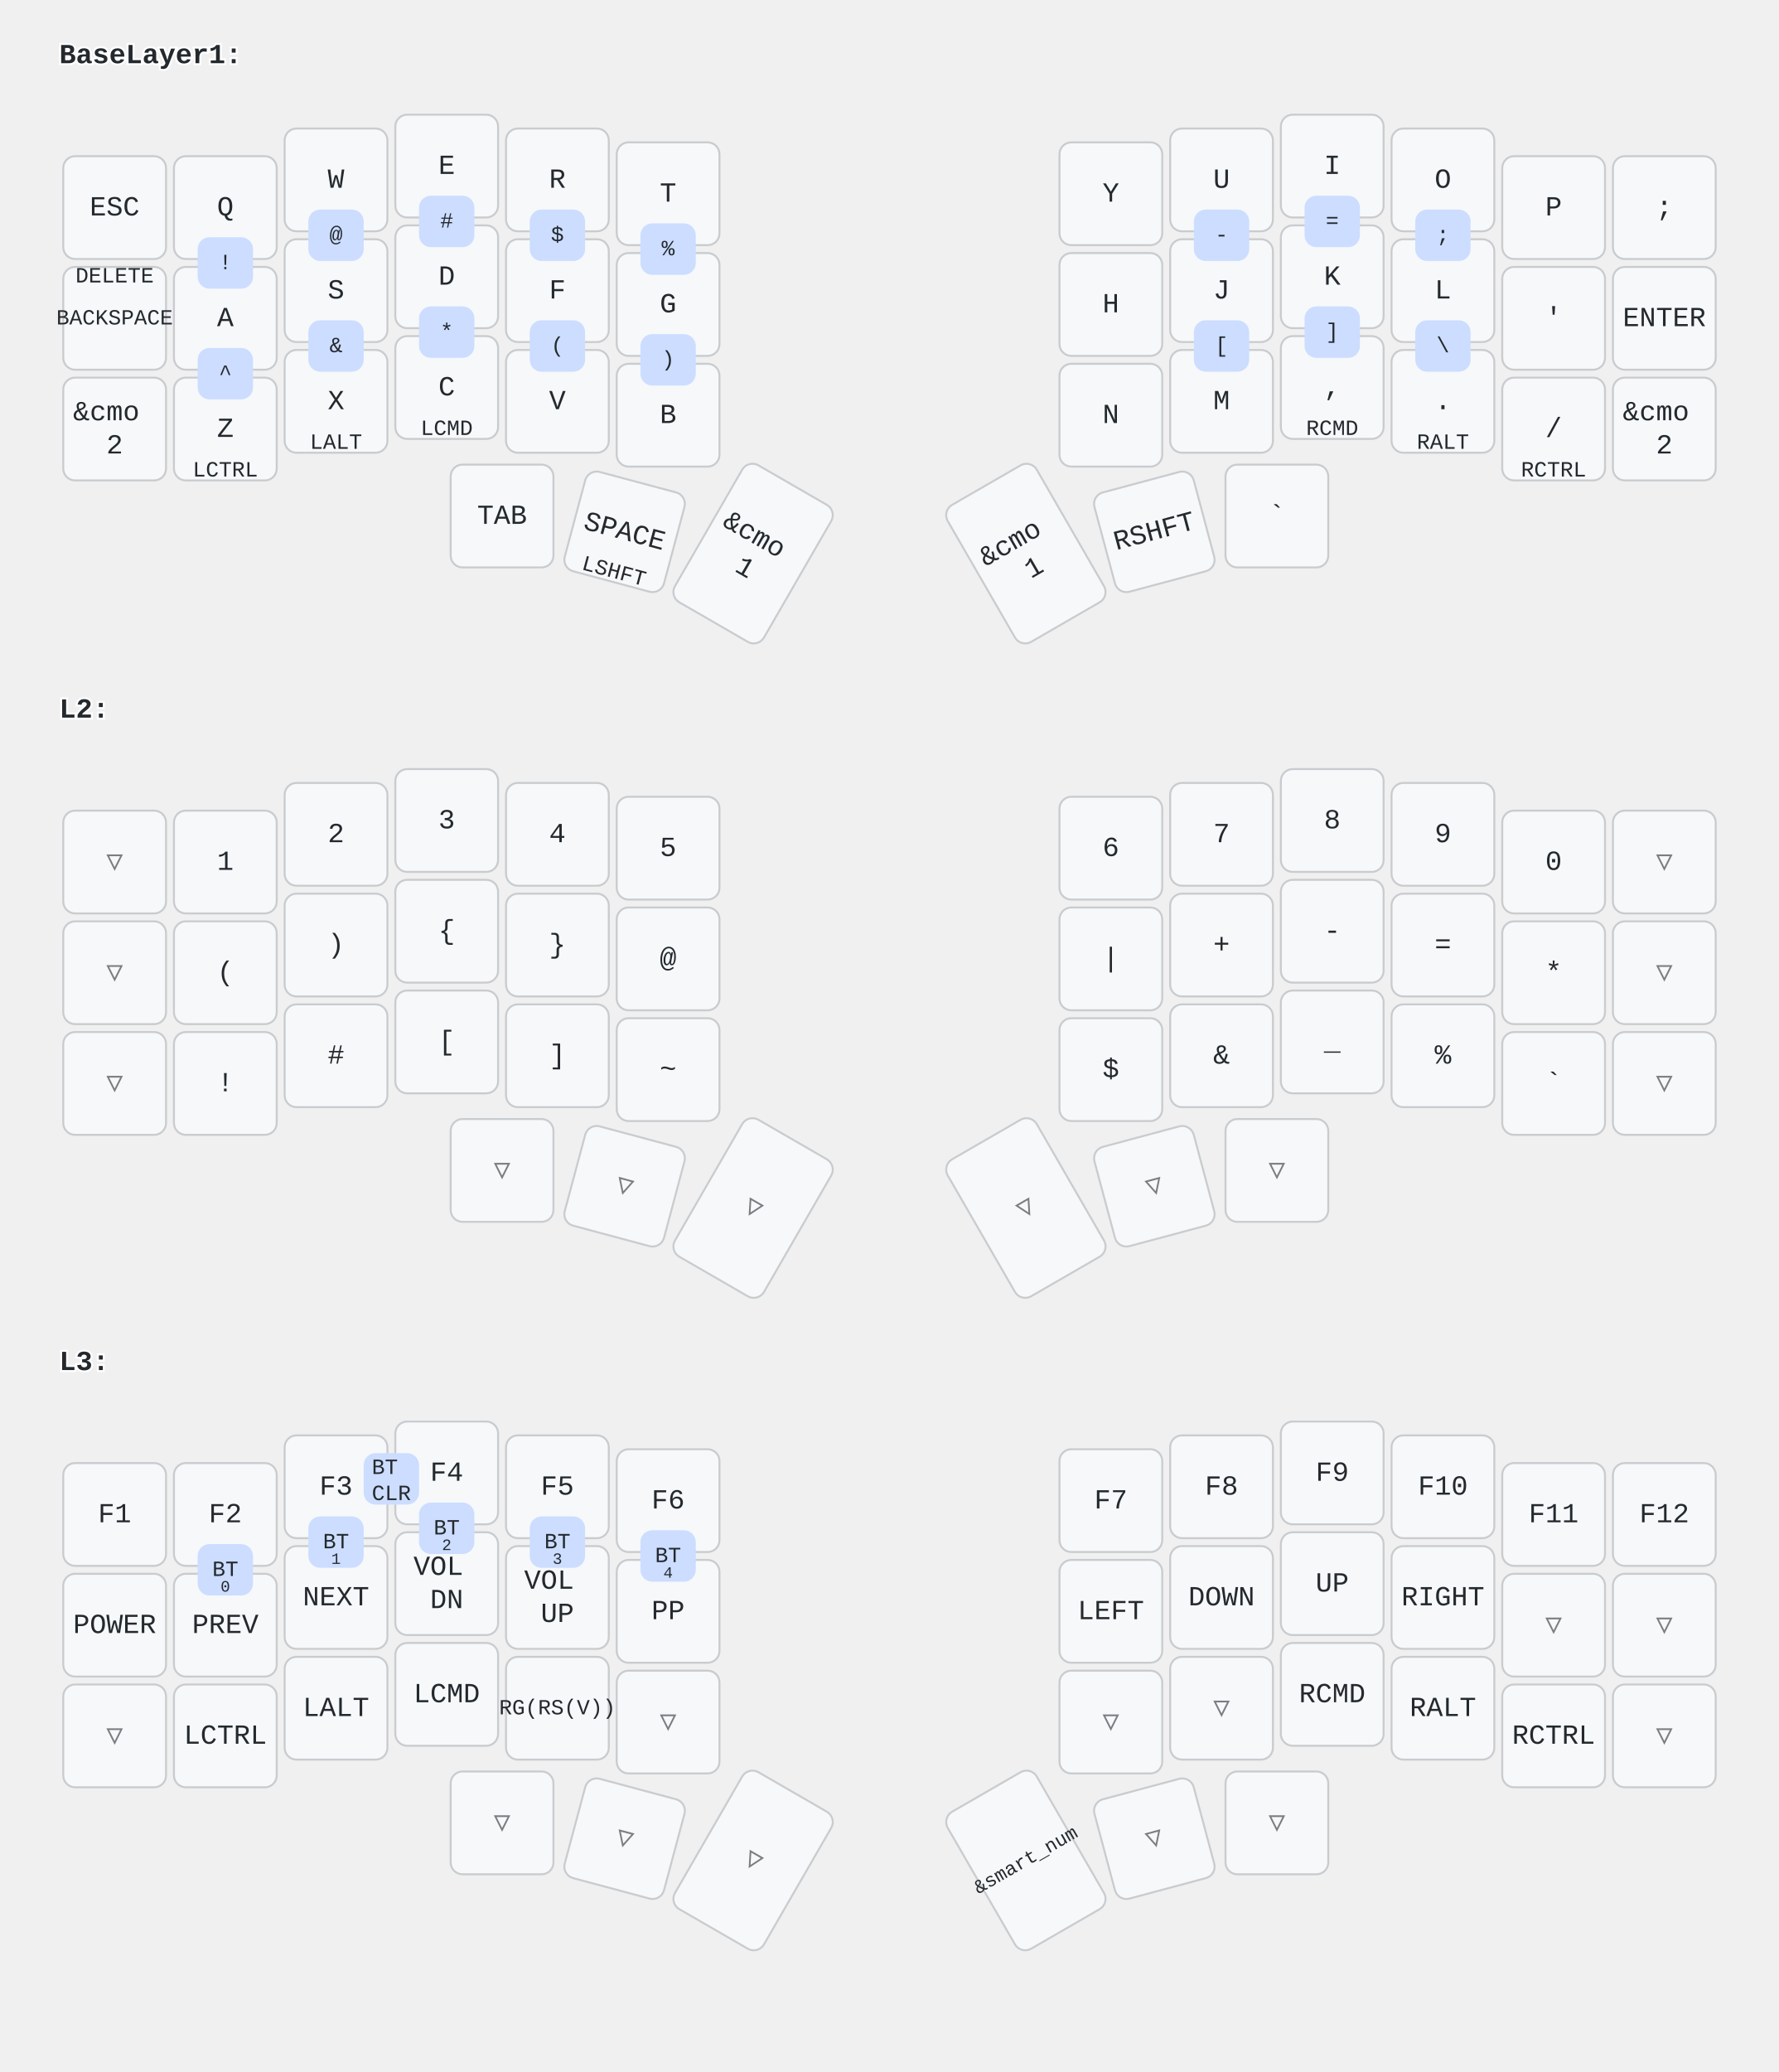
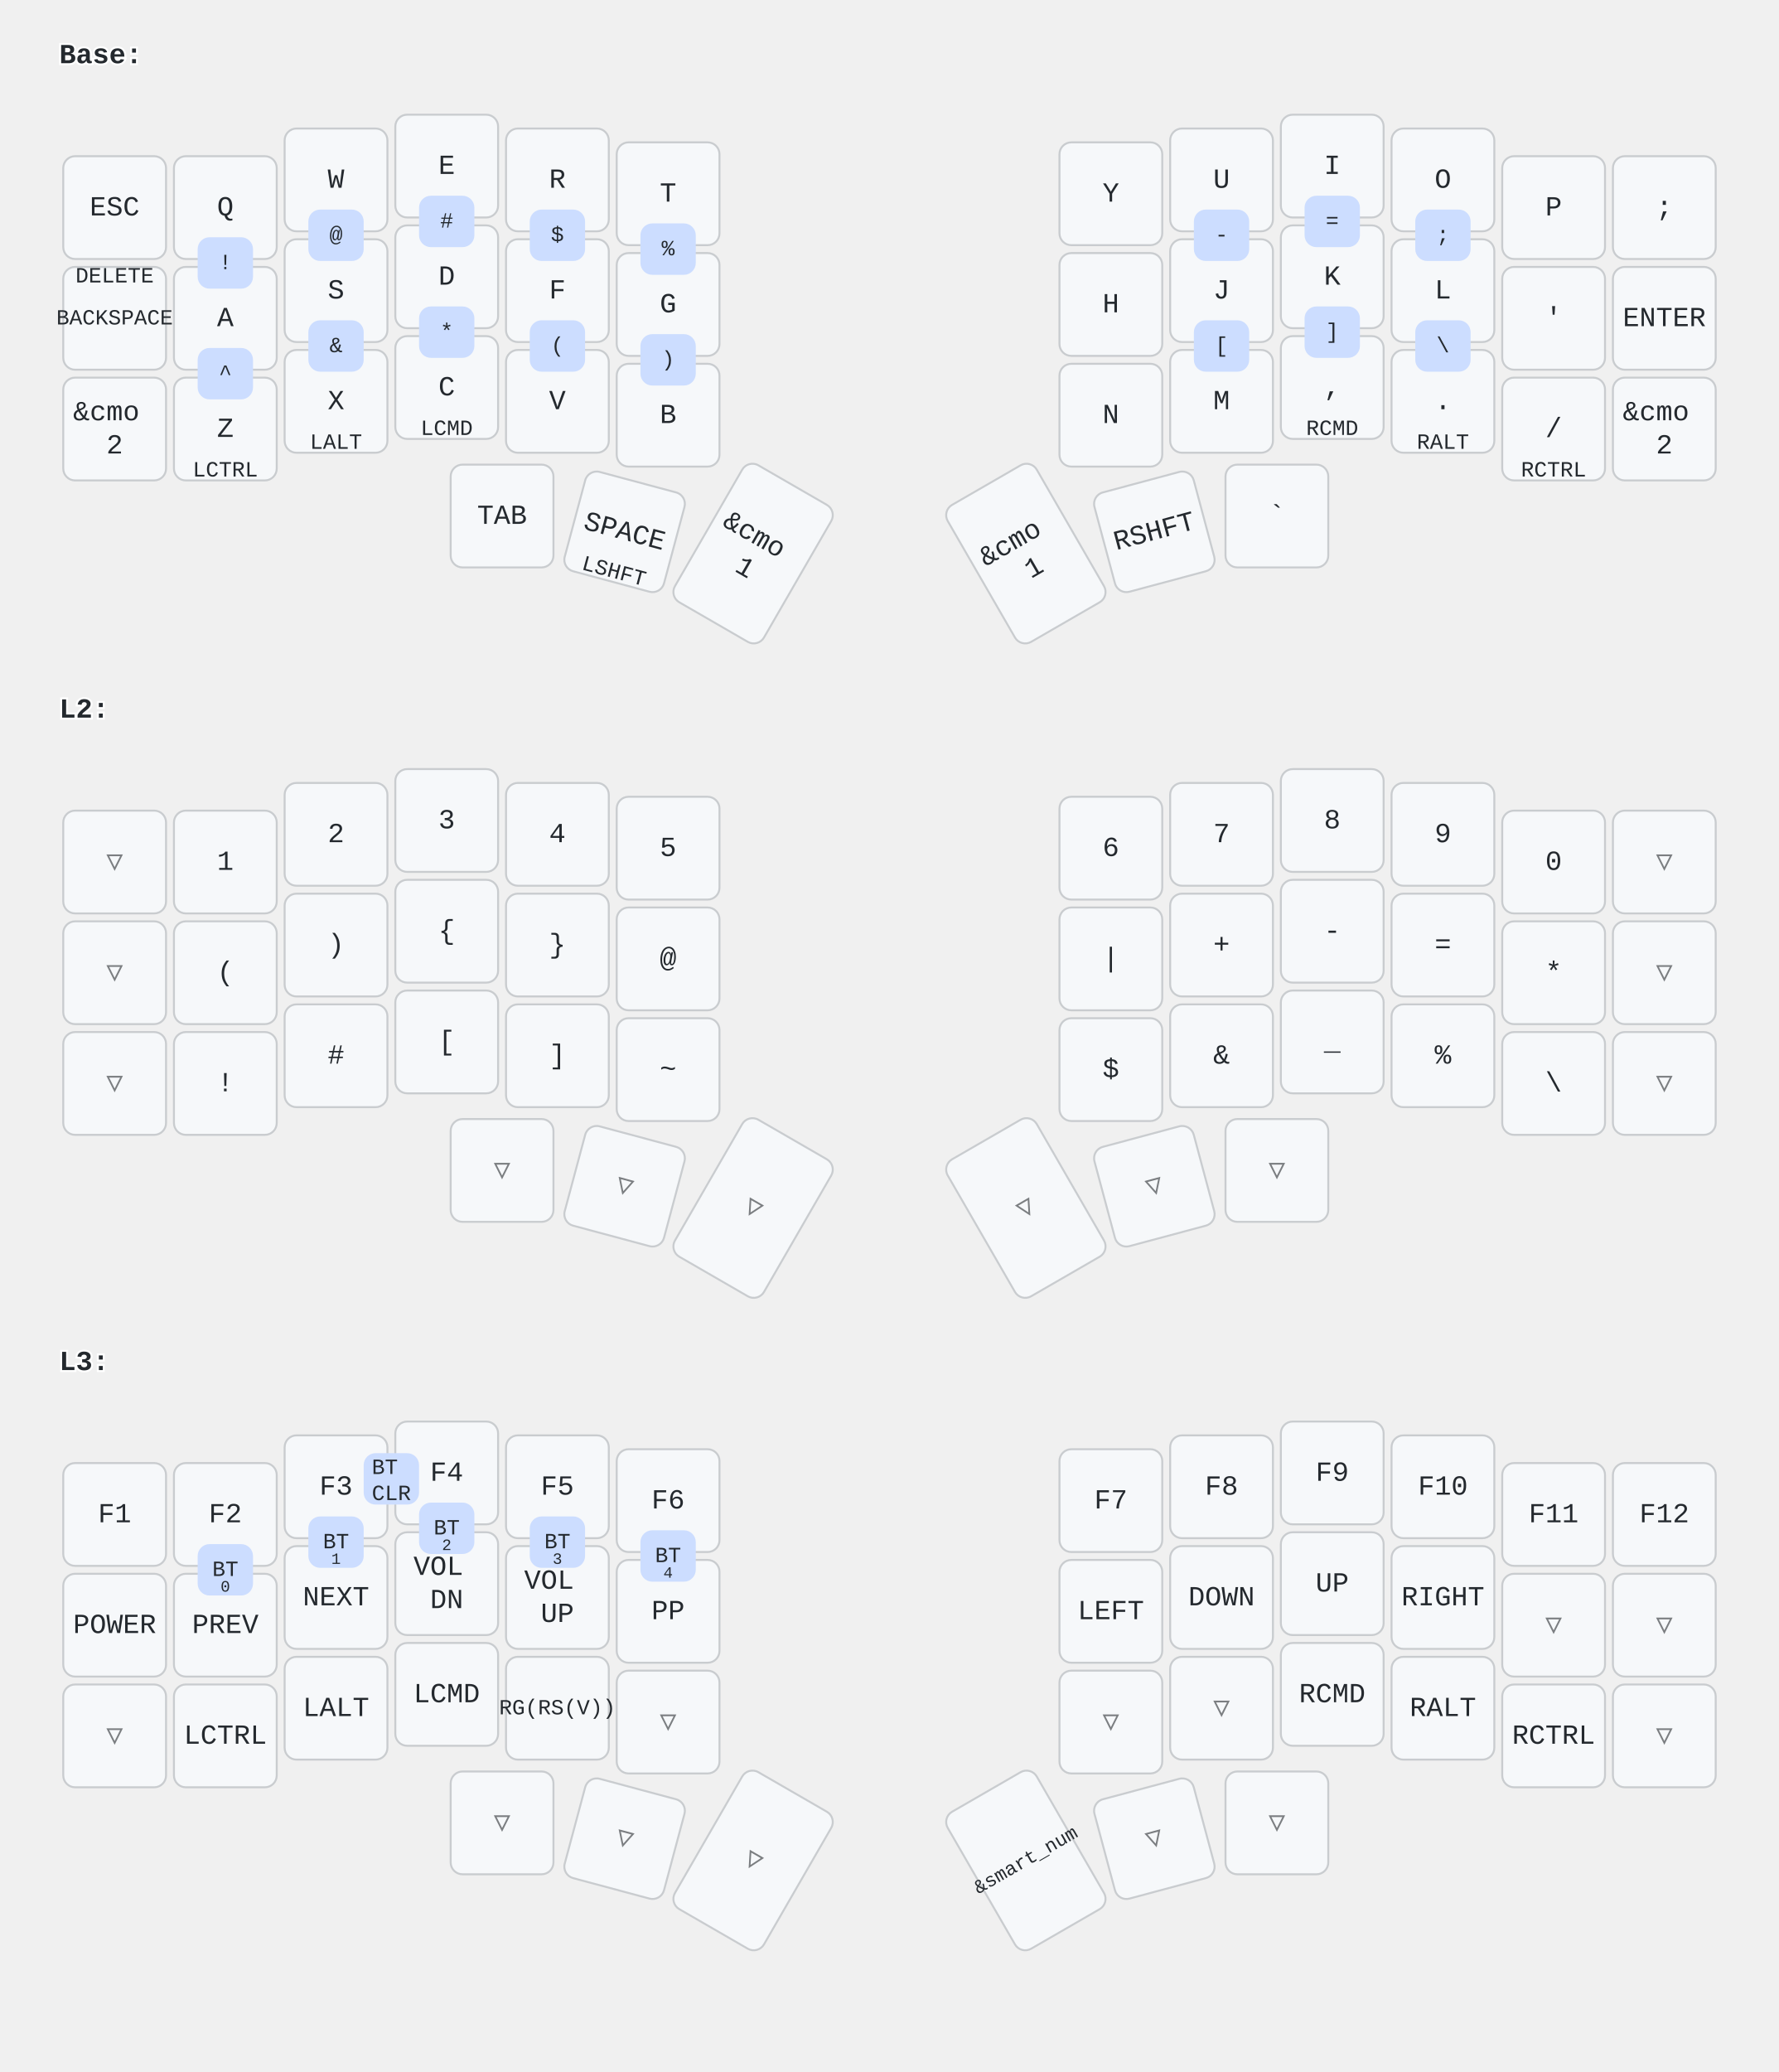
<svg xmlns="http://www.w3.org/2000/svg" width="900" height="1048" viewBox="0 0 900 1048" class="keymap">
  <style>/* inherit to force styles through use tags */
svg path {
    fill: inherit;
}

/* font and background color specifications */
svg.keymap {
    font-family: SFMono-Regular,Consolas,Liberation Mono,Menlo,monospace;
    font-size: 14px;
    font-kerning: normal;
    text-rendering: optimizeLegibility;
    fill: #24292e;
}

/* default key styling */
rect.key {
    fill: #f6f8fa;
    stroke: #c9cccf;
    stroke-width: 1;
}

/* default key side styling, only used is draw_key_sides is set */
rect.side {
    filter: brightness(90%);
}

/* color accent for combo boxes */
rect.combo, rect.combo-separate {
    fill: #cdf;
}

/* color accent for held keys */
rect.held, rect.combo.held {
    fill: #fdd;
}

/* color accent for ghost (optional) keys */
rect.ghost, rect.combo.ghost {
    stroke-dasharray: 4, 4;
    stroke-width: 2;
}

text {
    text-anchor: middle;
    dominant-baseline: middle;
}

/* styling for layer labels */
text.label {
    font-weight: bold;
    text-anchor: start;
    stroke: white;
    stroke-width: 2;
    paint-order: stroke;
}

/* styling for combo tap, and key hold/shifted label text */
text.combo, text.hold, text.shifted {
    font-size: 11px;
}

text.hold {
    text-anchor: middle;
    dominant-baseline: auto;
}

text.shifted {
    text-anchor: middle;
    dominant-baseline: hanging;
}

/* styling for hold/shifted label text in combo box */
text.combo.hold, text.combo.shifted {
    font-size: 8px;
}

/* lighter symbol for transparent keys */
text.trans {
    fill: #7b7e81;
}

/* styling for combo dendrons */
path.combo {
    stroke-width: 1;
    stroke: gray;
    fill: none;
}

/* Start Tabler Icons Cleanup */
/* cannot use height/width with glyphs */
.icon-tabler &gt; path {
    fill: inherit;
    stroke: inherit;
    stroke-width: 2;
}
/* hide tabler's default box */
.icon-tabler &gt; path[stroke="none"][fill="none"] {
    visibility: hidden;
}
/* End Tabler Icons Cleanup */
</style>
-   <g transform="translate(30, 0)" class="layer-BaseLayer1">
-     <text x="0" y="28" class="label">BaseLayer1:</text>
+   <g transform="translate(30, 0)" class="layer-Base">
+     <text x="0" y="28" class="label">Base:</text>
    <g transform="translate(0, 56)">
      <g transform="translate(28, 49)" class="key keypos-0">
        <rect rx="6" ry="6" x="-26" y="-26" width="52" height="52" class="key" />
        <text x="0" y="0" class="key tap">ESC</text>
      </g>
      <g transform="translate(84, 49)" class="key keypos-1">
        <rect rx="6" ry="6" x="-26" y="-26" width="52" height="52" class="key" />
        <text x="0" y="0" class="key tap">Q</text>
      </g>
      <g transform="translate(140, 35)" class="key keypos-2">
        <rect rx="6" ry="6" x="-26" y="-26" width="52" height="52" class="key" />
        <text x="0" y="0" class="key tap">W</text>
      </g>
      <g transform="translate(196, 28)" class="key keypos-3">
        <rect rx="6" ry="6" x="-26" y="-26" width="52" height="52" class="key" />
        <text x="0" y="0" class="key tap">E</text>
      </g>
      <g transform="translate(252, 35)" class="key keypos-4">
        <rect rx="6" ry="6" x="-26" y="-26" width="52" height="52" class="key" />
        <text x="0" y="0" class="key tap">R</text>
      </g>
      <g transform="translate(308, 42)" class="key keypos-5">
        <rect rx="6" ry="6" x="-26" y="-26" width="52" height="52" class="key" />
        <text x="0" y="0" class="key tap">T</text>
      </g>
      <g transform="translate(532, 42)" class="key keypos-6">
        <rect rx="6" ry="6" x="-26" y="-26" width="52" height="52" class="key" />
        <text x="0" y="0" class="key tap">Y</text>
      </g>
      <g transform="translate(588, 35)" class="key keypos-7">
        <rect rx="6" ry="6" x="-26" y="-26" width="52" height="52" class="key" />
        <text x="0" y="0" class="key tap">U</text>
      </g>
      <g transform="translate(644, 28)" class="key keypos-8">
        <rect rx="6" ry="6" x="-26" y="-26" width="52" height="52" class="key" />
        <text x="0" y="0" class="key tap">I</text>
      </g>
      <g transform="translate(700, 35)" class="key keypos-9">
        <rect rx="6" ry="6" x="-26" y="-26" width="52" height="52" class="key" />
        <text x="0" y="0" class="key tap">O</text>
      </g>
      <g transform="translate(756, 49)" class="key keypos-10">
        <rect rx="6" ry="6" x="-26" y="-26" width="52" height="52" class="key" />
        <text x="0" y="0" class="key tap">P</text>
      </g>
      <g transform="translate(812, 49)" class="key keypos-11">
        <rect rx="6" ry="6" x="-26" y="-26" width="52" height="52" class="key" />
        <text x="0" y="0" class="key tap">;</text>
      </g>
      <g transform="translate(28, 105)" class="key keypos-12">
        <rect rx="6" ry="6" x="-26" y="-26" width="52" height="52" class="key" />
        <text x="0" y="0" class="key tap">
          <tspan style="font-size: 78%">BACKSPACE</tspan>
        </text>
        <text x="0" y="-24" class="key shifted">DELETE</text>
      </g>
      <g transform="translate(84, 105)" class="key keypos-13">
        <rect rx="6" ry="6" x="-26" y="-26" width="52" height="52" class="key" />
        <text x="0" y="0" class="key tap">A</text>
      </g>
      <g transform="translate(140, 91)" class="key keypos-14">
        <rect rx="6" ry="6" x="-26" y="-26" width="52" height="52" class="key" />
        <text x="0" y="0" class="key tap">S</text>
      </g>
      <g transform="translate(196, 84)" class="key keypos-15">
        <rect rx="6" ry="6" x="-26" y="-26" width="52" height="52" class="key" />
        <text x="0" y="0" class="key tap">D</text>
      </g>
      <g transform="translate(252, 91)" class="key keypos-16">
        <rect rx="6" ry="6" x="-26" y="-26" width="52" height="52" class="key" />
        <text x="0" y="0" class="key tap">F</text>
      </g>
      <g transform="translate(308, 98)" class="key keypos-17">
        <rect rx="6" ry="6" x="-26" y="-26" width="52" height="52" class="key" />
        <text x="0" y="0" class="key tap">G</text>
      </g>
      <g transform="translate(532, 98)" class="key keypos-18">
        <rect rx="6" ry="6" x="-26" y="-26" width="52" height="52" class="key" />
        <text x="0" y="0" class="key tap">H</text>
      </g>
      <g transform="translate(588, 91)" class="key keypos-19">
        <rect rx="6" ry="6" x="-26" y="-26" width="52" height="52" class="key" />
        <text x="0" y="0" class="key tap">J</text>
      </g>
      <g transform="translate(644, 84)" class="key keypos-20">
        <rect rx="6" ry="6" x="-26" y="-26" width="52" height="52" class="key" />
        <text x="0" y="0" class="key tap">K</text>
      </g>
      <g transform="translate(700, 91)" class="key keypos-21">
        <rect rx="6" ry="6" x="-26" y="-26" width="52" height="52" class="key" />
        <text x="0" y="0" class="key tap">L</text>
      </g>
      <g transform="translate(756, 105)" class="key keypos-22">
        <rect rx="6" ry="6" x="-26" y="-26" width="52" height="52" class="key" />
        <text x="0" y="0" class="key tap">'</text>
      </g>
      <g transform="translate(812, 105)" class="key keypos-23">
        <rect rx="6" ry="6" x="-26" y="-26" width="52" height="52" class="key" />
        <text x="0" y="0" class="key tap">ENTER</text>
      </g>
      <g transform="translate(28, 161)" class="key keypos-24">
        <rect rx="6" ry="6" x="-26" y="-26" width="52" height="52" class="key" />
        <text x="0" y="0" class="key tap">
          <tspan x="0" dy="-0.6em">&amp;cmo</tspan>
          <tspan x="0" dy="1.2em">2</tspan>
        </text>
      </g>
      <g transform="translate(84, 161)" class="key keypos-25">
        <rect rx="6" ry="6" x="-26" y="-26" width="52" height="52" class="key" />
        <text x="0" y="0" class="key tap">Z</text>
        <text x="0" y="24" class="key hold">LCTRL</text>
      </g>
      <g transform="translate(140, 147)" class="key keypos-26">
        <rect rx="6" ry="6" x="-26" y="-26" width="52" height="52" class="key" />
        <text x="0" y="0" class="key tap">X</text>
        <text x="0" y="24" class="key hold">LALT</text>
      </g>
      <g transform="translate(196, 140)" class="key keypos-27">
        <rect rx="6" ry="6" x="-26" y="-26" width="52" height="52" class="key" />
        <text x="0" y="0" class="key tap">C</text>
        <text x="0" y="24" class="key hold">LCMD</text>
      </g>
      <g transform="translate(252, 147)" class="key keypos-28">
        <rect rx="6" ry="6" x="-26" y="-26" width="52" height="52" class="key" />
        <text x="0" y="0" class="key tap">V</text>
      </g>
      <g transform="translate(308, 154)" class="key keypos-29">
        <rect rx="6" ry="6" x="-26" y="-26" width="52" height="52" class="key" />
        <text x="0" y="0" class="key tap">B</text>
      </g>
      <g transform="translate(532, 154)" class="key keypos-30">
        <rect rx="6" ry="6" x="-26" y="-26" width="52" height="52" class="key" />
        <text x="0" y="0" class="key tap">N</text>
      </g>
      <g transform="translate(588, 147)" class="key keypos-31">
        <rect rx="6" ry="6" x="-26" y="-26" width="52" height="52" class="key" />
        <text x="0" y="0" class="key tap">M</text>
      </g>
      <g transform="translate(644, 140)" class="key keypos-32">
        <rect rx="6" ry="6" x="-26" y="-26" width="52" height="52" class="key" />
        <text x="0" y="0" class="key tap">,</text>
        <text x="0" y="24" class="key hold">RCMD</text>
      </g>
      <g transform="translate(700, 147)" class="key keypos-33">
        <rect rx="6" ry="6" x="-26" y="-26" width="52" height="52" class="key" />
        <text x="0" y="0" class="key tap">.</text>
        <text x="0" y="24" class="key hold">RALT</text>
      </g>
      <g transform="translate(756, 161)" class="key keypos-34">
        <rect rx="6" ry="6" x="-26" y="-26" width="52" height="52" class="key" />
        <text x="0" y="0" class="key tap">/</text>
        <text x="0" y="24" class="key hold">RCTRL</text>
      </g>
      <g transform="translate(812, 161)" class="key keypos-35">
        <rect rx="6" ry="6" x="-26" y="-26" width="52" height="52" class="key" />
        <text x="0" y="0" class="key tap">
          <tspan x="0" dy="-0.6em">&amp;cmo</tspan>
          <tspan x="0" dy="1.2em">2</tspan>
        </text>
      </g>
      <g transform="translate(224, 205)" class="key keypos-36">
        <rect rx="6" ry="6" x="-26" y="-26" width="52" height="52" class="key" />
        <text x="0" y="0" class="key tap">TAB</text>
      </g>
      <g transform="translate(286, 213) rotate(15.0)" class="key keypos-37">
        <rect rx="6" ry="6" x="-26" y="-26" width="52" height="52" class="key" />
        <text x="0" y="0" class="key tap">SPACE</text>
        <text x="0" y="24" class="key hold">LSHFT</text>
      </g>
      <g transform="translate(351, 224) rotate(30.0)" class="key keypos-38">
        <rect rx="6" ry="6" x="-26" y="-40" width="52" height="80" class="key" />
        <text x="0" y="0" class="key tap">
          <tspan x="0" dy="-0.6em">&amp;cmo</tspan>
          <tspan x="0" dy="1.2em">1</tspan>
        </text>
      </g>
      <g transform="translate(489, 224) rotate(-30.0)" class="key keypos-39">
        <rect rx="6" ry="6" x="-26" y="-40" width="52" height="80" class="key" />
        <text x="0" y="0" class="key tap">
          <tspan x="0" dy="-0.6em">&amp;cmo</tspan>
          <tspan x="0" dy="1.2em">1</tspan>
        </text>
      </g>
      <g transform="translate(554, 213) rotate(-15.0)" class="key keypos-40">
        <rect rx="6" ry="6" x="-26" y="-26" width="52" height="52" class="key" />
        <text x="0" y="0" class="key tap">RSHFT</text>
      </g>
      <g transform="translate(616, 205)" class="key keypos-41">
        <rect rx="6" ry="6" x="-26" y="-26" width="52" height="52" class="key" />
        <text x="0" y="0" class="key tap">`</text>
      </g>
      <g class="combo combopos-0">
        <rect rx="6" ry="6" x="70" y="64" width="28" height="26" class="combo" />
        <text x="84" y="77" class="combo tap">!</text>
      </g>
      <g class="combo combopos-1">
        <rect rx="6" ry="6" x="126" y="50" width="28" height="26" class="combo" />
        <text x="140" y="63" class="combo tap">@</text>
      </g>
      <g class="combo combopos-2">
        <rect rx="6" ry="6" x="182" y="43" width="28" height="26" class="combo" />
        <text x="196" y="56" class="combo tap">#</text>
      </g>
      <g class="combo combopos-3">
        <rect rx="6" ry="6" x="238" y="50" width="28" height="26" class="combo" />
        <text x="252" y="63" class="combo tap">$</text>
      </g>
      <g class="combo combopos-4">
        <rect rx="6" ry="6" x="294" y="57" width="28" height="26" class="combo" />
        <text x="308" y="70" class="combo tap">%</text>
      </g>
      <g class="combo combopos-5">
        <rect rx="6" ry="6" x="70" y="120" width="28" height="26" class="combo" />
        <text x="84" y="133" class="combo tap">^</text>
      </g>
      <g class="combo combopos-6">
        <rect rx="6" ry="6" x="126" y="106" width="28" height="26" class="combo" />
        <text x="140" y="119" class="combo tap">&amp;</text>
      </g>
      <g class="combo combopos-7">
        <rect rx="6" ry="6" x="182" y="99" width="28" height="26" class="combo" />
        <text x="196" y="112" class="combo tap">*</text>
      </g>
      <g class="combo combopos-8">
        <rect rx="6" ry="6" x="238" y="106" width="28" height="26" class="combo" />
        <text x="252" y="119" class="combo tap">(</text>
      </g>
      <g class="combo combopos-9">
        <rect rx="6" ry="6" x="294" y="113" width="28" height="26" class="combo" />
        <text x="308" y="126" class="combo tap">)</text>
      </g>
      <g class="combo combopos-10">
        <rect rx="6" ry="6" x="574" y="50" width="28" height="26" class="combo" />
        <text x="588" y="63" class="combo tap">-</text>
      </g>
      <g class="combo combopos-11">
        <rect rx="6" ry="6" x="630" y="43" width="28" height="26" class="combo" />
        <text x="644" y="56" class="combo tap">=</text>
      </g>
      <g class="combo combopos-12">
        <rect rx="6" ry="6" x="686" y="50" width="28" height="26" class="combo" />
        <text x="700" y="63" class="combo tap">;</text>
      </g>
      <g class="combo combopos-13">
        <rect rx="6" ry="6" x="574" y="106" width="28" height="26" class="combo" />
        <text x="588" y="119" class="combo tap">[</text>
      </g>
      <g class="combo combopos-14">
        <rect rx="6" ry="6" x="630" y="99" width="28" height="26" class="combo" />
        <text x="644" y="112" class="combo tap">]</text>
      </g>
      <g class="combo combopos-15">
        <rect rx="6" ry="6" x="686" y="106" width="28" height="26" class="combo" />
        <text x="700" y="119" class="combo tap">\</text>
      </g>
    </g>
  </g>
  <g transform="translate(30, 331)" class="layer-L2">
    <text x="0" y="28" class="label">L2:</text>
    <g transform="translate(0, 56)">
      <g transform="translate(28, 49)" class="key trans keypos-0">
        <rect rx="6" ry="6" x="-26" y="-26" width="52" height="52" class="key trans" />
        <text x="0" y="0" class="key trans tap">▽</text>
      </g>
      <g transform="translate(84, 49)" class="key keypos-1">
        <rect rx="6" ry="6" x="-26" y="-26" width="52" height="52" class="key" />
        <text x="0" y="0" class="key tap">1</text>
      </g>
      <g transform="translate(140, 35)" class="key keypos-2">
        <rect rx="6" ry="6" x="-26" y="-26" width="52" height="52" class="key" />
        <text x="0" y="0" class="key tap">2</text>
      </g>
      <g transform="translate(196, 28)" class="key keypos-3">
        <rect rx="6" ry="6" x="-26" y="-26" width="52" height="52" class="key" />
        <text x="0" y="0" class="key tap">3</text>
      </g>
      <g transform="translate(252, 35)" class="key keypos-4">
        <rect rx="6" ry="6" x="-26" y="-26" width="52" height="52" class="key" />
        <text x="0" y="0" class="key tap">4</text>
      </g>
      <g transform="translate(308, 42)" class="key keypos-5">
        <rect rx="6" ry="6" x="-26" y="-26" width="52" height="52" class="key" />
        <text x="0" y="0" class="key tap">5</text>
      </g>
      <g transform="translate(532, 42)" class="key keypos-6">
        <rect rx="6" ry="6" x="-26" y="-26" width="52" height="52" class="key" />
        <text x="0" y="0" class="key tap">6</text>
      </g>
      <g transform="translate(588, 35)" class="key keypos-7">
        <rect rx="6" ry="6" x="-26" y="-26" width="52" height="52" class="key" />
        <text x="0" y="0" class="key tap">7</text>
      </g>
      <g transform="translate(644, 28)" class="key keypos-8">
        <rect rx="6" ry="6" x="-26" y="-26" width="52" height="52" class="key" />
        <text x="0" y="0" class="key tap">8</text>
      </g>
      <g transform="translate(700, 35)" class="key keypos-9">
        <rect rx="6" ry="6" x="-26" y="-26" width="52" height="52" class="key" />
        <text x="0" y="0" class="key tap">9</text>
      </g>
      <g transform="translate(756, 49)" class="key keypos-10">
        <rect rx="6" ry="6" x="-26" y="-26" width="52" height="52" class="key" />
        <text x="0" y="0" class="key tap">0</text>
      </g>
      <g transform="translate(812, 49)" class="key trans keypos-11">
        <rect rx="6" ry="6" x="-26" y="-26" width="52" height="52" class="key trans" />
        <text x="0" y="0" class="key trans tap">▽</text>
      </g>
      <g transform="translate(28, 105)" class="key trans keypos-12">
        <rect rx="6" ry="6" x="-26" y="-26" width="52" height="52" class="key trans" />
        <text x="0" y="0" class="key trans tap">▽</text>
      </g>
      <g transform="translate(84, 105)" class="key keypos-13">
        <rect rx="6" ry="6" x="-26" y="-26" width="52" height="52" class="key" />
        <text x="0" y="0" class="key tap">(</text>
      </g>
      <g transform="translate(140, 91)" class="key keypos-14">
        <rect rx="6" ry="6" x="-26" y="-26" width="52" height="52" class="key" />
        <text x="0" y="0" class="key tap">)</text>
      </g>
      <g transform="translate(196, 84)" class="key keypos-15">
        <rect rx="6" ry="6" x="-26" y="-26" width="52" height="52" class="key" />
        <text x="0" y="0" class="key tap">{</text>
      </g>
      <g transform="translate(252, 91)" class="key keypos-16">
        <rect rx="6" ry="6" x="-26" y="-26" width="52" height="52" class="key" />
        <text x="0" y="0" class="key tap">}</text>
      </g>
      <g transform="translate(308, 98)" class="key keypos-17">
        <rect rx="6" ry="6" x="-26" y="-26" width="52" height="52" class="key" />
        <text x="0" y="0" class="key tap">@</text>
      </g>
      <g transform="translate(532, 98)" class="key keypos-18">
        <rect rx="6" ry="6" x="-26" y="-26" width="52" height="52" class="key" />
        <text x="0" y="0" class="key tap">|</text>
      </g>
      <g transform="translate(588, 91)" class="key keypos-19">
        <rect rx="6" ry="6" x="-26" y="-26" width="52" height="52" class="key" />
        <text x="0" y="0" class="key tap">+</text>
      </g>
      <g transform="translate(644, 84)" class="key keypos-20">
        <rect rx="6" ry="6" x="-26" y="-26" width="52" height="52" class="key" />
        <text x="0" y="0" class="key tap">-</text>
      </g>
      <g transform="translate(700, 91)" class="key keypos-21">
        <rect rx="6" ry="6" x="-26" y="-26" width="52" height="52" class="key" />
        <text x="0" y="0" class="key tap">=</text>
      </g>
      <g transform="translate(756, 105)" class="key keypos-22">
        <rect rx="6" ry="6" x="-26" y="-26" width="52" height="52" class="key" />
        <text x="0" y="0" class="key tap">*</text>
      </g>
      <g transform="translate(812, 105)" class="key trans keypos-23">
        <rect rx="6" ry="6" x="-26" y="-26" width="52" height="52" class="key trans" />
        <text x="0" y="0" class="key trans tap">▽</text>
      </g>
      <g transform="translate(28, 161)" class="key trans keypos-24">
        <rect rx="6" ry="6" x="-26" y="-26" width="52" height="52" class="key trans" />
        <text x="0" y="0" class="key trans tap">▽</text>
      </g>
      <g transform="translate(84, 161)" class="key keypos-25">
        <rect rx="6" ry="6" x="-26" y="-26" width="52" height="52" class="key" />
        <text x="0" y="0" class="key tap">!</text>
      </g>
      <g transform="translate(140, 147)" class="key keypos-26">
        <rect rx="6" ry="6" x="-26" y="-26" width="52" height="52" class="key" />
        <text x="0" y="0" class="key tap">#</text>
      </g>
      <g transform="translate(196, 140)" class="key keypos-27">
        <rect rx="6" ry="6" x="-26" y="-26" width="52" height="52" class="key" />
        <text x="0" y="0" class="key tap">[</text>
      </g>
      <g transform="translate(252, 147)" class="key keypos-28">
        <rect rx="6" ry="6" x="-26" y="-26" width="52" height="52" class="key" />
        <text x="0" y="0" class="key tap">]</text>
      </g>
      <g transform="translate(308, 154)" class="key keypos-29">
        <rect rx="6" ry="6" x="-26" y="-26" width="52" height="52" class="key" />
        <text x="0" y="0" class="key tap">~</text>
      </g>
      <g transform="translate(532, 154)" class="key keypos-30">
        <rect rx="6" ry="6" x="-26" y="-26" width="52" height="52" class="key" />
        <text x="0" y="0" class="key tap">$</text>
      </g>
      <g transform="translate(588, 147)" class="key keypos-31">
        <rect rx="6" ry="6" x="-26" y="-26" width="52" height="52" class="key" />
        <text x="0" y="0" class="key tap">&amp;</text>
      </g>
      <g transform="translate(644, 140)" class="key keypos-32">
        <rect rx="6" ry="6" x="-26" y="-26" width="52" height="52" class="key" />
        <text x="0" y="0" class="key tap">_</text>
      </g>
      <g transform="translate(700, 147)" class="key keypos-33">
        <rect rx="6" ry="6" x="-26" y="-26" width="52" height="52" class="key" />
        <text x="0" y="0" class="key tap">%</text>
      </g>
      <g transform="translate(756, 161)" class="key keypos-34">
        <rect rx="6" ry="6" x="-26" y="-26" width="52" height="52" class="key" />
-         <text x="0" y="0" class="key tap">`</text>
+         <text x="0" y="0" class="key tap">\</text>
      </g>
      <g transform="translate(812, 161)" class="key trans keypos-35">
        <rect rx="6" ry="6" x="-26" y="-26" width="52" height="52" class="key trans" />
        <text x="0" y="0" class="key trans tap">▽</text>
      </g>
      <g transform="translate(224, 205)" class="key trans keypos-36">
        <rect rx="6" ry="6" x="-26" y="-26" width="52" height="52" class="key trans" />
        <text x="0" y="0" class="key trans tap">▽</text>
      </g>
      <g transform="translate(286, 213) rotate(15.0)" class="key trans keypos-37">
        <rect rx="6" ry="6" x="-26" y="-26" width="52" height="52" class="key trans" />
        <text x="0" y="0" class="key trans tap">▽</text>
      </g>
      <g transform="translate(351, 224) rotate(30.0)" class="key trans keypos-38">
        <rect rx="6" ry="6" x="-26" y="-40" width="52" height="80" class="key trans" />
        <text x="0" y="0" class="key trans tap">▽</text>
      </g>
      <g transform="translate(489, 224) rotate(-30.0)" class="key trans keypos-39">
        <rect rx="6" ry="6" x="-26" y="-40" width="52" height="80" class="key trans" />
        <text x="0" y="0" class="key trans tap">▽</text>
      </g>
      <g transform="translate(554, 213) rotate(-15.0)" class="key trans keypos-40">
        <rect rx="6" ry="6" x="-26" y="-26" width="52" height="52" class="key trans" />
        <text x="0" y="0" class="key trans tap">▽</text>
      </g>
      <g transform="translate(616, 205)" class="key trans keypos-41">
        <rect rx="6" ry="6" x="-26" y="-26" width="52" height="52" class="key trans" />
        <text x="0" y="0" class="key trans tap">▽</text>
      </g>
    </g>
  </g>
  <g transform="translate(30, 661)" class="layer-L3">
    <text x="0" y="28" class="label">L3:</text>
    <g transform="translate(0, 56)">
      <g transform="translate(28, 49)" class="key keypos-0">
        <rect rx="6" ry="6" x="-26" y="-26" width="52" height="52" class="key" />
        <text x="0" y="0" class="key tap">F1</text>
      </g>
      <g transform="translate(84, 49)" class="key keypos-1">
        <rect rx="6" ry="6" x="-26" y="-26" width="52" height="52" class="key" />
        <text x="0" y="0" class="key tap">F2</text>
      </g>
      <g transform="translate(140, 35)" class="key keypos-2">
        <rect rx="6" ry="6" x="-26" y="-26" width="52" height="52" class="key" />
        <text x="0" y="0" class="key tap">F3</text>
      </g>
      <g transform="translate(196, 28)" class="key keypos-3">
        <rect rx="6" ry="6" x="-26" y="-26" width="52" height="52" class="key" />
        <text x="0" y="0" class="key tap">F4</text>
      </g>
      <g transform="translate(252, 35)" class="key keypos-4">
        <rect rx="6" ry="6" x="-26" y="-26" width="52" height="52" class="key" />
        <text x="0" y="0" class="key tap">F5</text>
      </g>
      <g transform="translate(308, 42)" class="key keypos-5">
        <rect rx="6" ry="6" x="-26" y="-26" width="52" height="52" class="key" />
        <text x="0" y="0" class="key tap">F6</text>
      </g>
      <g transform="translate(532, 42)" class="key keypos-6">
        <rect rx="6" ry="6" x="-26" y="-26" width="52" height="52" class="key" />
        <text x="0" y="0" class="key tap">F7</text>
      </g>
      <g transform="translate(588, 35)" class="key keypos-7">
        <rect rx="6" ry="6" x="-26" y="-26" width="52" height="52" class="key" />
        <text x="0" y="0" class="key tap">F8</text>
      </g>
      <g transform="translate(644, 28)" class="key keypos-8">
        <rect rx="6" ry="6" x="-26" y="-26" width="52" height="52" class="key" />
        <text x="0" y="0" class="key tap">F9</text>
      </g>
      <g transform="translate(700, 35)" class="key keypos-9">
        <rect rx="6" ry="6" x="-26" y="-26" width="52" height="52" class="key" />
        <text x="0" y="0" class="key tap">F10</text>
      </g>
      <g transform="translate(756, 49)" class="key keypos-10">
        <rect rx="6" ry="6" x="-26" y="-26" width="52" height="52" class="key" />
        <text x="0" y="0" class="key tap">F11</text>
      </g>
      <g transform="translate(812, 49)" class="key keypos-11">
        <rect rx="6" ry="6" x="-26" y="-26" width="52" height="52" class="key" />
        <text x="0" y="0" class="key tap">F12</text>
      </g>
      <g transform="translate(28, 105)" class="key keypos-12">
        <rect rx="6" ry="6" x="-26" y="-26" width="52" height="52" class="key" />
        <text x="0" y="0" class="key tap">POWER</text>
      </g>
      <g transform="translate(84, 105)" class="key keypos-13">
        <rect rx="6" ry="6" x="-26" y="-26" width="52" height="52" class="key" />
        <text x="0" y="0" class="key tap">PREV</text>
      </g>
      <g transform="translate(140, 91)" class="key keypos-14">
        <rect rx="6" ry="6" x="-26" y="-26" width="52" height="52" class="key" />
        <text x="0" y="0" class="key tap">NEXT</text>
      </g>
      <g transform="translate(196, 84)" class="key keypos-15">
        <rect rx="6" ry="6" x="-26" y="-26" width="52" height="52" class="key" />
        <text x="0" y="0" class="key tap">
          <tspan x="0" dy="-0.6em">VOL</tspan>
          <tspan x="0" dy="1.2em">DN</tspan>
        </text>
      </g>
      <g transform="translate(252, 91)" class="key keypos-16">
        <rect rx="6" ry="6" x="-26" y="-26" width="52" height="52" class="key" />
        <text x="0" y="0" class="key tap">
          <tspan x="0" dy="-0.6em">VOL</tspan>
          <tspan x="0" dy="1.2em">UP</tspan>
        </text>
      </g>
      <g transform="translate(308, 98)" class="key keypos-17">
        <rect rx="6" ry="6" x="-26" y="-26" width="52" height="52" class="key" />
        <text x="0" y="0" class="key tap">PP</text>
      </g>
      <g transform="translate(532, 98)" class="key keypos-18">
        <rect rx="6" ry="6" x="-26" y="-26" width="52" height="52" class="key" />
        <text x="0" y="0" class="key tap">LEFT</text>
      </g>
      <g transform="translate(588, 91)" class="key keypos-19">
        <rect rx="6" ry="6" x="-26" y="-26" width="52" height="52" class="key" />
        <text x="0" y="0" class="key tap">DOWN</text>
      </g>
      <g transform="translate(644, 84)" class="key keypos-20">
        <rect rx="6" ry="6" x="-26" y="-26" width="52" height="52" class="key" />
        <text x="0" y="0" class="key tap">UP</text>
      </g>
      <g transform="translate(700, 91)" class="key keypos-21">
        <rect rx="6" ry="6" x="-26" y="-26" width="52" height="52" class="key" />
        <text x="0" y="0" class="key tap">RIGHT</text>
      </g>
      <g transform="translate(756, 105)" class="key trans keypos-22">
        <rect rx="6" ry="6" x="-26" y="-26" width="52" height="52" class="key trans" />
        <text x="0" y="0" class="key trans tap">▽</text>
      </g>
      <g transform="translate(812, 105)" class="key trans keypos-23">
        <rect rx="6" ry="6" x="-26" y="-26" width="52" height="52" class="key trans" />
        <text x="0" y="0" class="key trans tap">▽</text>
      </g>
      <g transform="translate(28, 161)" class="key trans keypos-24">
        <rect rx="6" ry="6" x="-26" y="-26" width="52" height="52" class="key trans" />
        <text x="0" y="0" class="key trans tap">▽</text>
      </g>
      <g transform="translate(84, 161)" class="key keypos-25">
        <rect rx="6" ry="6" x="-26" y="-26" width="52" height="52" class="key" />
        <text x="0" y="0" class="key tap">LCTRL</text>
      </g>
      <g transform="translate(140, 147)" class="key keypos-26">
        <rect rx="6" ry="6" x="-26" y="-26" width="52" height="52" class="key" />
        <text x="0" y="0" class="key tap">LALT</text>
      </g>
      <g transform="translate(196, 140)" class="key keypos-27">
        <rect rx="6" ry="6" x="-26" y="-26" width="52" height="52" class="key" />
        <text x="0" y="0" class="key tap">LCMD</text>
      </g>
      <g transform="translate(252, 147)" class="key keypos-28">
        <rect rx="6" ry="6" x="-26" y="-26" width="52" height="52" class="key" />
        <text x="0" y="0" class="key tap">
          <tspan style="font-size: 78%">RG(RS(V))</tspan>
        </text>
      </g>
      <g transform="translate(308, 154)" class="key trans keypos-29">
        <rect rx="6" ry="6" x="-26" y="-26" width="52" height="52" class="key trans" />
        <text x="0" y="0" class="key trans tap">▽</text>
      </g>
      <g transform="translate(532, 154)" class="key trans keypos-30">
        <rect rx="6" ry="6" x="-26" y="-26" width="52" height="52" class="key trans" />
        <text x="0" y="0" class="key trans tap">▽</text>
      </g>
      <g transform="translate(588, 147)" class="key trans keypos-31">
        <rect rx="6" ry="6" x="-26" y="-26" width="52" height="52" class="key trans" />
        <text x="0" y="0" class="key trans tap">▽</text>
      </g>
      <g transform="translate(644, 140)" class="key keypos-32">
        <rect rx="6" ry="6" x="-26" y="-26" width="52" height="52" class="key" />
        <text x="0" y="0" class="key tap">RCMD</text>
      </g>
      <g transform="translate(700, 147)" class="key keypos-33">
        <rect rx="6" ry="6" x="-26" y="-26" width="52" height="52" class="key" />
        <text x="0" y="0" class="key tap">RALT</text>
      </g>
      <g transform="translate(756, 161)" class="key keypos-34">
        <rect rx="6" ry="6" x="-26" y="-26" width="52" height="52" class="key" />
        <text x="0" y="0" class="key tap">RCTRL</text>
      </g>
      <g transform="translate(812, 161)" class="key trans keypos-35">
        <rect rx="6" ry="6" x="-26" y="-26" width="52" height="52" class="key trans" />
        <text x="0" y="0" class="key trans tap">▽</text>
      </g>
      <g transform="translate(224, 205)" class="key trans keypos-36">
        <rect rx="6" ry="6" x="-26" y="-26" width="52" height="52" class="key trans" />
        <text x="0" y="0" class="key trans tap">▽</text>
      </g>
      <g transform="translate(286, 213) rotate(15.0)" class="key trans keypos-37">
        <rect rx="6" ry="6" x="-26" y="-26" width="52" height="52" class="key trans" />
        <text x="0" y="0" class="key trans tap">▽</text>
      </g>
      <g transform="translate(351, 224) rotate(30.0)" class="key trans keypos-38">
        <rect rx="6" ry="6" x="-26" y="-40" width="52" height="80" class="key trans" />
        <text x="0" y="0" class="key trans tap">▽</text>
      </g>
      <g transform="translate(489, 224) rotate(-30.0)" class="key keypos-39">
        <rect rx="6" ry="6" x="-26" y="-40" width="52" height="80" class="key" />
        <text x="0" y="0" class="key tap">
          <tspan style="font-size: 70%">&amp;smart_num</tspan>
        </text>
      </g>
      <g transform="translate(554, 213) rotate(-15.0)" class="key trans keypos-40">
        <rect rx="6" ry="6" x="-26" y="-26" width="52" height="52" class="key trans" />
        <text x="0" y="0" class="key trans tap">▽</text>
      </g>
      <g transform="translate(616, 205)" class="key trans keypos-41">
        <rect rx="6" ry="6" x="-26" y="-26" width="52" height="52" class="key trans" />
        <text x="0" y="0" class="key trans tap">▽</text>
      </g>
      <g class="combo combopos-0">
        <rect rx="6" ry="6" x="70" y="64" width="28" height="26" class="combo" />
        <text x="84" y="77" class="combo tap">BT</text>
        <text x="84" y="88" class="combo hold">0</text>
      </g>
      <g class="combo combopos-1">
        <rect rx="6" ry="6" x="126" y="50" width="28" height="26" class="combo" />
        <text x="140" y="63" class="combo tap">BT</text>
        <text x="140" y="74" class="combo hold">1</text>
      </g>
      <g class="combo combopos-2">
        <rect rx="6" ry="6" x="182" y="43" width="28" height="26" class="combo" />
        <text x="196" y="56" class="combo tap">BT</text>
        <text x="196" y="67" class="combo hold">2</text>
      </g>
      <g class="combo combopos-3">
        <rect rx="6" ry="6" x="238" y="50" width="28" height="26" class="combo" />
        <text x="252" y="63" class="combo tap">BT</text>
        <text x="252" y="74" class="combo hold">3</text>
      </g>
      <g class="combo combopos-4">
        <rect rx="6" ry="6" x="294" y="57" width="28" height="26" class="combo" />
        <text x="308" y="70" class="combo tap">BT</text>
        <text x="308" y="81" class="combo hold">4</text>
      </g>
      <g class="combo combopos-5">
        <rect rx="6" ry="6" x="154" y="18" width="28" height="26" class="combo" />
        <text x="168" y="32" class="combo tap">
          <tspan x="168" dy="-0.6em">BT</tspan>
          <tspan x="168" dy="1.2em">CLR</tspan>
        </text>
      </g>
    </g>
  </g>
</svg>
